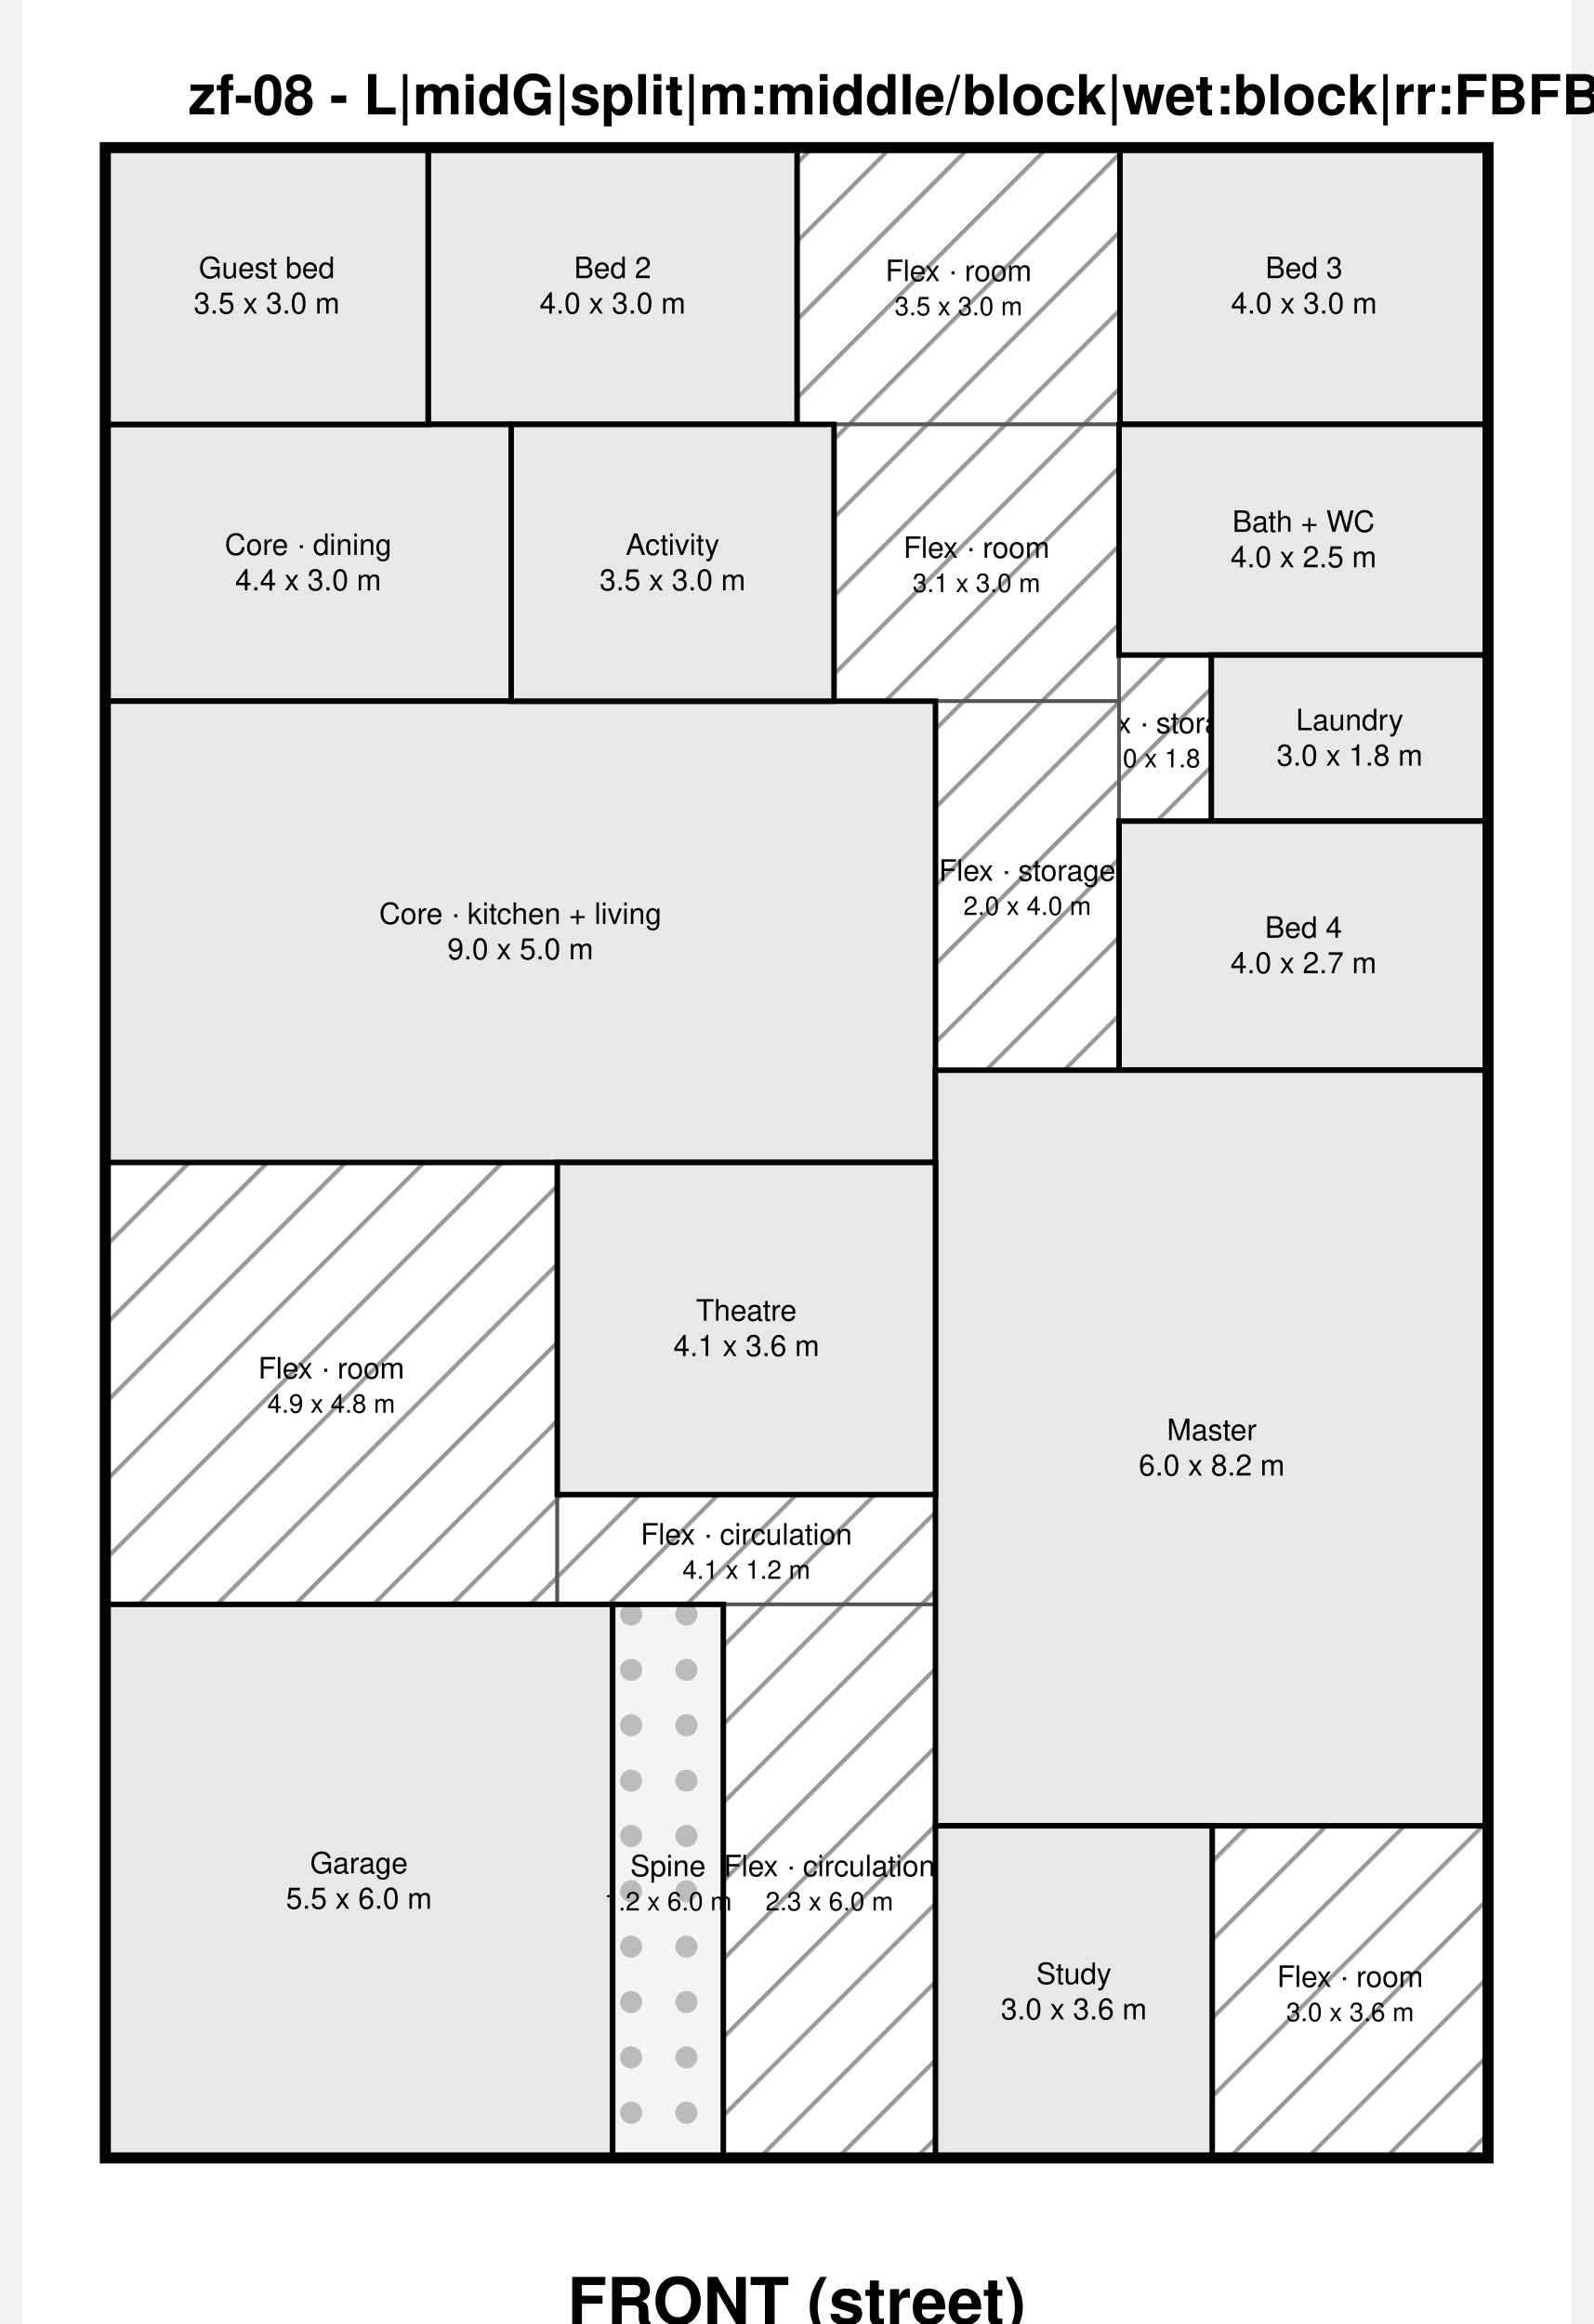
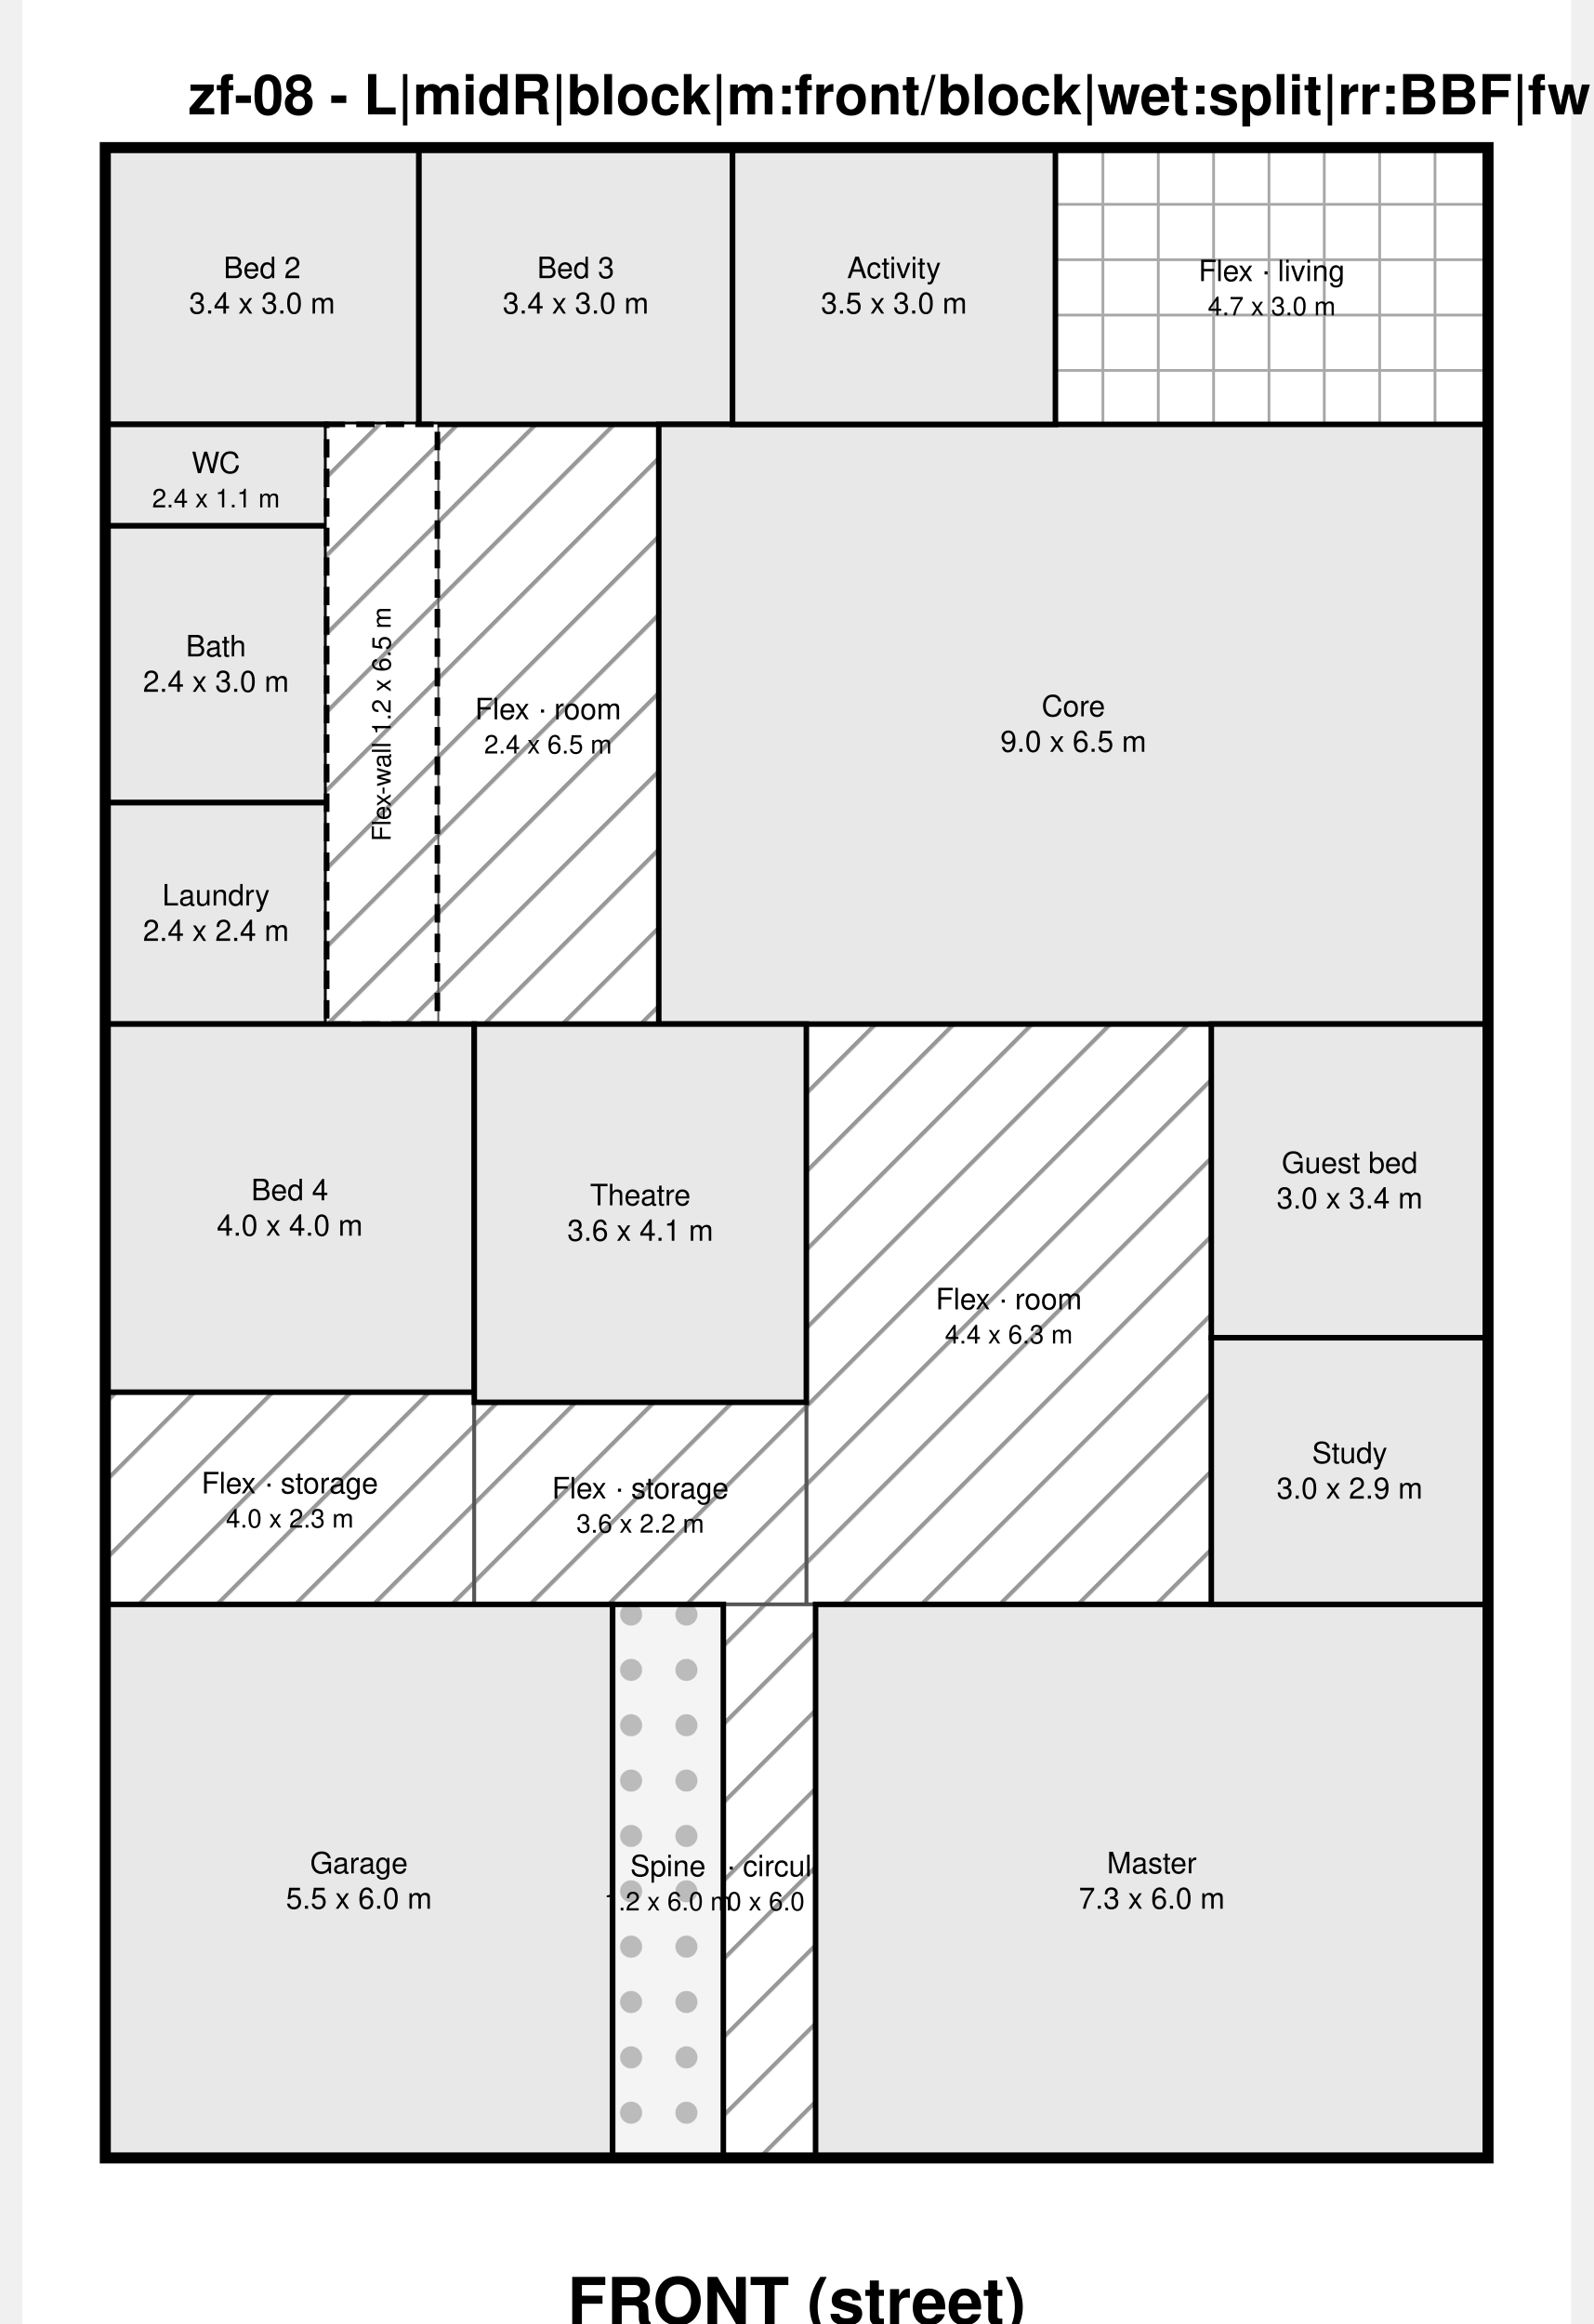
<svg xmlns="http://www.w3.org/2000/svg" width="840" height="1225" viewBox="-900 -1600 16790 25190" font-family="Helvetica, Arial, sans-serif" fill="#000">
  <defs>
    <pattern id="hatch" width="600" height="600" patternUnits="userSpaceOnUse" patternTransform="rotate(45)">
      <rect width="600" height="600" fill="#ffffff" />
      <line x1="0" y1="0" x2="0" y2="600" stroke="#999" stroke-width="90" />
    </pattern>
    <pattern id="hatch2" width="500" height="500" patternUnits="userSpaceOnUse" patternTransform="rotate(-45)">
      <rect width="500" height="500" fill="#ffffff" />
      <line x1="0" y1="0" x2="0" y2="500" stroke="#666" stroke-width="70" />
    </pattern>
+     <pattern id="hatch3" width="600" height="600" patternUnits="userSpaceOnUse">
+       <rect width="600" height="600" fill="#ffffff" />
+       <line x1="0" y1="0" x2="0" y2="600" stroke="#aaa" stroke-width="60" />
+       <line x1="0" y1="0" x2="600" y2="0" stroke="#aaa" stroke-width="60" />
+     </pattern>
    <pattern id="dots" width="600" height="600" patternUnits="userSpaceOnUse">
      <rect width="600" height="600" fill="#f4f4f4" />
      <circle cx="300" cy="300" r="120" fill="#bbb" />
    </pattern>
  </defs>
  <rect x="-900" y="-1600" width="16790" height="25190" fill="#ffffff" />
-   <text x="900" y="-360" font-size="600" font-weight="bold">zf-08 - L|midG|split|m:middle/block|wet:block|rr:FBFB|nofw|v0</text>
+   <text x="900" y="-360" font-size="600" font-weight="bold">zf-08 - L|midR|block|m:front/block|wet:split|rr:BBF|fw|v0</text>
  <g>
-     <rect x="7500" y="0" width="3500" height="3000" fill="url(#hatch)" stroke="#555" stroke-width="40" />
-     <text x="9250" y="1340" font-size="320" text-anchor="middle" dominant-baseline="middle">Flex · room</text>
-     <text x="9250" y="1724" font-size="280" text-anchor="middle" dominant-baseline="middle">3.5 x 3.0 m</text>
+     <rect x="10300" y="0" width="4690" height="3000" fill="url(#hatch3)" stroke="#555" stroke-width="40" />
+     <text x="12645" y="1340" font-size="320" text-anchor="middle" dominant-baseline="middle">Flex · living</text>
+     <text x="12645" y="1724" font-size="280" text-anchor="middle" dominant-baseline="middle">4.7 x 3.0 m</text>
  </g>
  <g>
-     <rect x="7900" y="3000" width="3090" height="3000" fill="url(#hatch)" stroke="#555" stroke-width="40" />
-     <text x="9445" y="4340" font-size="320" text-anchor="middle" dominant-baseline="middle">Flex · room</text>
-     <text x="9445" y="4724" font-size="280" text-anchor="middle" dominant-baseline="middle">3.1 x 3.0 m</text>
+     <rect x="3600" y="3000" width="2400" height="6500" fill="url(#hatch)" stroke="#555" stroke-width="40" />
+     <text x="4800" y="6090" font-size="320" text-anchor="middle" dominant-baseline="middle">Flex · room</text>
+     <text x="4800" y="6474" font-size="280" text-anchor="middle" dominant-baseline="middle">2.4 x 6.5 m</text>
  </g>
  <g>
-     <rect x="10990" y="5500" width="1000" height="1800" fill="url(#hatch)" stroke="#555" stroke-width="40" />
-     <text x="11490" y="6240" font-size="320" text-anchor="middle" dominant-baseline="middle">Flex · storage</text>
-     <text x="11490" y="6624" font-size="280" text-anchor="middle" dominant-baseline="middle">1.0 x 1.8 m</text>
+     <rect x="7600" y="9500" width="4390" height="6290" fill="url(#hatch)" stroke="#555" stroke-width="40" />
+     <text x="9795" y="12485" font-size="320" text-anchor="middle" dominant-baseline="middle">Flex · room</text>
+     <text x="9795" y="12869" font-size="280" text-anchor="middle" dominant-baseline="middle">4.4 x 6.3 m</text>
  </g>
  <g>
-     <rect x="9000" y="6000" width="1990" height="4000" fill="url(#hatch)" stroke="#555" stroke-width="40" />
-     <text x="9995" y="7840" font-size="320" text-anchor="middle" dominant-baseline="middle">Flex · storage</text>
-     <text x="9995" y="8224" font-size="280" text-anchor="middle" dominant-baseline="middle">2.0 x 4.0 m</text>
+     <rect x="0" y="13490" width="4000" height="2300" fill="url(#hatch)" stroke="#555" stroke-width="40" />
+     <text x="2000" y="14480" font-size="320" text-anchor="middle" dominant-baseline="middle">Flex · storage</text>
+     <text x="2000" y="14864" font-size="280" text-anchor="middle" dominant-baseline="middle">4.0 x 2.3 m</text>
  </g>
  <g>
-     <rect x="0" y="11000" width="4900" height="4790" fill="url(#hatch)" stroke="#555" stroke-width="40" />
-     <text x="2450" y="13235" font-size="320" text-anchor="middle" dominant-baseline="middle">Flex · room</text>
-     <text x="2450" y="13619" font-size="280" text-anchor="middle" dominant-baseline="middle">4.9 x 4.8 m</text>
+     <rect x="4000" y="13600" width="3600" height="2190" fill="url(#hatch)" stroke="#555" stroke-width="40" />
+     <text x="5800" y="14535" font-size="320" text-anchor="middle" dominant-baseline="middle">Flex · storage</text>
+     <text x="5800" y="14919" font-size="280" text-anchor="middle" dominant-baseline="middle">3.6 x 2.2 m</text>
  </g>
  <g>
-     <rect x="4900" y="14600" width="4100" height="1190" fill="url(#hatch)" stroke="#555" stroke-width="40" />
-     <text x="6950" y="15035" font-size="320" text-anchor="middle" dominant-baseline="middle">Flex · circulation</text>
-     <text x="6950" y="15419" font-size="280" text-anchor="middle" dominant-baseline="middle">4.1 x 1.2 m</text>
+     <rect x="6700" y="15790" width="1000" height="6000" fill="url(#hatch)" stroke="#555" stroke-width="40" />
+     <text x="7200" y="18630" font-size="320" text-anchor="middle" dominant-baseline="middle">Flex · circulation</text>
+     <text x="7200" y="19014" font-size="280" text-anchor="middle" dominant-baseline="middle">1.0 x 6.0 m</text>
  </g>
  <g>
-     <rect x="6700" y="15790" width="2300" height="6000" fill="url(#hatch)" stroke="#555" stroke-width="40" />
-     <text x="7850" y="18630" font-size="320" text-anchor="middle" dominant-baseline="middle">Flex · circulation</text>
-     <text x="7850" y="19014" font-size="280" text-anchor="middle" dominant-baseline="middle">2.3 x 6.0 m</text>
+     <rect x="0" y="0" width="3400" height="3000" fill="#e8e8e8" stroke="#000" stroke-width="60" />
+     <text x="1700" y="1308" font-size="320" text-anchor="middle" dominant-baseline="middle">Bed 2</text>
+     <text x="1700" y="1692" font-size="320" text-anchor="middle" dominant-baseline="middle">3.4 x 3.0 m</text>
  </g>
  <g>
-     <rect x="12000" y="18190" width="2990" height="3600" fill="url(#hatch)" stroke="#555" stroke-width="40" />
-     <text x="13495" y="19830" font-size="320" text-anchor="middle" dominant-baseline="middle">Flex · room</text>
-     <text x="13495" y="20214" font-size="280" text-anchor="middle" dominant-baseline="middle">3.0 x 3.6 m</text>
+     <rect x="3400" y="0" width="3400" height="3000" fill="#e8e8e8" stroke="#000" stroke-width="60" />
+     <text x="5100" y="1308" font-size="320" text-anchor="middle" dominant-baseline="middle">Bed 3</text>
+     <text x="5100" y="1692" font-size="320" text-anchor="middle" dominant-baseline="middle">3.4 x 3.0 m</text>
  </g>
  <g>
-     <rect x="3500" y="0" width="4000" height="3000" fill="#e8e8e8" stroke="#000" stroke-width="60" />
-     <text x="5500" y="1308" font-size="320" text-anchor="middle" dominant-baseline="middle">Bed 2</text>
-     <text x="5500" y="1692" font-size="320" text-anchor="middle" dominant-baseline="middle">4.0 x 3.0 m</text>
+     <rect x="0" y="3000" width="2400" height="1100" fill="#e8e8e8" stroke="#000" stroke-width="60" />
+     <text x="1200" y="3422" font-size="320" text-anchor="middle" dominant-baseline="middle">WC</text>
+     <text x="1200" y="3806" font-size="280" text-anchor="middle" dominant-baseline="middle">2.4 x 1.1 m</text>
  </g>
  <g>
-     <rect x="11000" y="0" width="3990" height="3000" fill="#e8e8e8" stroke="#000" stroke-width="60" />
-     <text x="12995" y="1308" font-size="320" text-anchor="middle" dominant-baseline="middle">Bed 3</text>
-     <text x="12995" y="1692" font-size="320" text-anchor="middle" dominant-baseline="middle">4.0 x 3.0 m</text>
+     <rect x="0" y="4100" width="2400" height="3000" fill="#e8e8e8" stroke="#000" stroke-width="60" />
+     <text x="1200" y="5408" font-size="320" text-anchor="middle" dominant-baseline="middle">Bath</text>
+     <text x="1200" y="5792" font-size="320" text-anchor="middle" dominant-baseline="middle">2.4 x 3.0 m</text>
  </g>
  <g>
-     <rect x="0" y="3000" width="4400" height="3000" fill="#e8e8e8" stroke="#000" stroke-width="60" />
-     <text x="2200" y="4308" font-size="320" text-anchor="middle" dominant-baseline="middle">Core · dining</text>
-     <text x="2200" y="4692" font-size="320" text-anchor="middle" dominant-baseline="middle">4.4 x 3.0 m</text>
+     <rect x="0" y="7100" width="2400" height="2400" fill="#e8e8e8" stroke="#000" stroke-width="60" />
+     <text x="1200" y="8108" font-size="320" text-anchor="middle" dominant-baseline="middle">Laundry</text>
+     <text x="1200" y="8492" font-size="320" text-anchor="middle" dominant-baseline="middle">2.4 x 2.4 m</text>
  </g>
  <g>
-     <rect x="0" y="6000" width="9000" height="5000" fill="#e8e8e8" stroke="#000" stroke-width="60" />
-     <text x="4500" y="8308" font-size="320" text-anchor="middle" dominant-baseline="middle">Core · kitchen + living</text>
-     <text x="4500" y="8692" font-size="320" text-anchor="middle" dominant-baseline="middle">9.0 x 5.0 m</text>
+     <rect x="2400" y="3000" width="1200" height="6500" fill="url(#hatch)" stroke="#000" stroke-width="60" stroke-dasharray="200 120" />
+     <text transform="translate(3000 6250) rotate(-90)" font-size="280" text-anchor="middle" dominant-baseline="middle">Flex-wall 1.2 x 6.5 m</text>
+   </g>
+   <g>
+     <rect x="0" y="9500" width="4000" height="3990" fill="#e8e8e8" stroke="#000" stroke-width="60" />
+     <text x="2000" y="11303" font-size="320" text-anchor="middle" dominant-baseline="middle">Bed 4</text>
+     <text x="2000" y="11687" font-size="320" text-anchor="middle" dominant-baseline="middle">4.0 x 4.0 m</text>
  </g>
  <g>
    <rect x="0" y="15790" width="5500" height="6000" fill="#e8e8e8" stroke="#000" stroke-width="60" />
    <text x="2750" y="18598" font-size="320" text-anchor="middle" dominant-baseline="middle">Garage</text>
    <text x="2750" y="18982" font-size="320" text-anchor="middle" dominant-baseline="middle">5.5 x 6.0 m</text>
  </g>
  <g>
-     <rect x="10990" y="3000" width="4000" height="2500" fill="#e8e8e8" stroke="#000" stroke-width="60" />
-     <text x="12990" y="4058" font-size="320" text-anchor="middle" dominant-baseline="middle">Bath + WC</text>
-     <text x="12990" y="4442" font-size="320" text-anchor="middle" dominant-baseline="middle">4.0 x 2.5 m</text>
+     <rect x="6000" y="3000" width="8990" height="6500" fill="#e8e8e8" stroke="#000" stroke-width="60" />
+     <text x="10495" y="6058" font-size="320" text-anchor="middle" dominant-baseline="middle">Core</text>
+     <text x="10495" y="6442" font-size="320" text-anchor="middle" dominant-baseline="middle">9.0 x 6.5 m</text>
  </g>
  <g>
-     <rect x="11990" y="5500" width="3000" height="1800" fill="#e8e8e8" stroke="#000" stroke-width="60" />
-     <text x="13490" y="6208" font-size="320" text-anchor="middle" dominant-baseline="middle">Laundry</text>
-     <text x="13490" y="6592" font-size="320" text-anchor="middle" dominant-baseline="middle">3.0 x 1.8 m</text>
+     <rect x="7700" y="15790" width="7290" height="6000" fill="#e8e8e8" stroke="#000" stroke-width="60" />
+     <text x="11345" y="18598" font-size="320" text-anchor="middle" dominant-baseline="middle">Master</text>
+     <text x="11345" y="18982" font-size="320" text-anchor="middle" dominant-baseline="middle">7.3 x 6.0 m</text>
  </g>
  <g>
-     <rect x="10990" y="7300" width="4000" height="2700" fill="#e8e8e8" stroke="#000" stroke-width="60" />
-     <text x="12990" y="8458" font-size="320" text-anchor="middle" dominant-baseline="middle">Bed 4</text>
-     <text x="12990" y="8842" font-size="320" text-anchor="middle" dominant-baseline="middle">4.0 x 2.7 m</text>
+     <rect x="4000" y="9500" width="3600" height="4100" fill="#e8e8e8" stroke="#000" stroke-width="60" />
+     <text x="5800" y="11358" font-size="320" text-anchor="middle" dominant-baseline="middle">Theatre</text>
+     <text x="5800" y="11742" font-size="320" text-anchor="middle" dominant-baseline="middle">3.6 x 4.1 m</text>
  </g>
  <g>
-     <rect x="9000" y="10000" width="5990" height="8190" fill="#e8e8e8" stroke="#000" stroke-width="60" />
-     <text x="11995" y="13903" font-size="320" text-anchor="middle" dominant-baseline="middle">Master</text>
-     <text x="11995" y="14287" font-size="320" text-anchor="middle" dominant-baseline="middle">6.0 x 8.2 m</text>
+     <rect x="11990" y="9500" width="3000" height="3400" fill="#e8e8e8" stroke="#000" stroke-width="60" />
+     <text x="13490" y="11008" font-size="320" text-anchor="middle" dominant-baseline="middle">Guest bed</text>
+     <text x="13490" y="11392" font-size="320" text-anchor="middle" dominant-baseline="middle">3.0 x 3.4 m</text>
  </g>
  <g>
-     <rect x="4900" y="11000" width="4100" height="3600" fill="#e8e8e8" stroke="#000" stroke-width="60" />
-     <text x="6950" y="12608" font-size="320" text-anchor="middle" dominant-baseline="middle">Theatre</text>
-     <text x="6950" y="12992" font-size="320" text-anchor="middle" dominant-baseline="middle">4.1 x 3.6 m</text>
+     <rect x="6800" y="0" width="3500" height="3000" fill="#e8e8e8" stroke="#000" stroke-width="60" />
+     <text x="8550" y="1308" font-size="320" text-anchor="middle" dominant-baseline="middle">Activity</text>
+     <text x="8550" y="1692" font-size="320" text-anchor="middle" dominant-baseline="middle">3.5 x 3.0 m</text>
  </g>
  <g>
-     <rect x="0" y="0" width="3500" height="3000" fill="#e8e8e8" stroke="#000" stroke-width="60" />
-     <text x="1750" y="1308" font-size="320" text-anchor="middle" dominant-baseline="middle">Guest bed</text>
-     <text x="1750" y="1692" font-size="320" text-anchor="middle" dominant-baseline="middle">3.5 x 3.0 m</text>
-   </g>
-   <g>
-     <rect x="4400" y="3000" width="3500" height="3000" fill="#e8e8e8" stroke="#000" stroke-width="60" />
-     <text x="6150" y="4308" font-size="320" text-anchor="middle" dominant-baseline="middle">Activity</text>
-     <text x="6150" y="4692" font-size="320" text-anchor="middle" dominant-baseline="middle">3.5 x 3.0 m</text>
-   </g>
-   <g>
-     <rect x="9000" y="18190" width="3000" height="3600" fill="#e8e8e8" stroke="#000" stroke-width="60" />
-     <text x="10500" y="19798" font-size="320" text-anchor="middle" dominant-baseline="middle">Study</text>
-     <text x="10500" y="20182" font-size="320" text-anchor="middle" dominant-baseline="middle">3.0 x 3.6 m</text>
+     <rect x="11990" y="12900" width="3000" height="2890" fill="#e8e8e8" stroke="#000" stroke-width="60" />
+     <text x="13490" y="14153" font-size="320" text-anchor="middle" dominant-baseline="middle">Study</text>
+     <text x="13490" y="14537" font-size="320" text-anchor="middle" dominant-baseline="middle">3.0 x 2.9 m</text>
  </g>
  <g>
    <rect x="5500" y="15790" width="1200" height="6000" fill="url(#dots)" stroke="#000" stroke-width="60" />
    <text x="6100" y="18630" font-size="320" text-anchor="middle" dominant-baseline="middle">Spine</text>
    <text x="6100" y="19014" font-size="280" text-anchor="middle" dominant-baseline="middle">1.2 x 6.0 m</text>
  </g>
  <rect x="0" y="0" width="14990" height="21790" fill="none" stroke="#000" stroke-width="120" />
  <text x="7495" y="23590" font-size="700" text-anchor="middle" font-weight="bold">FRONT (street)</text>
</svg>
